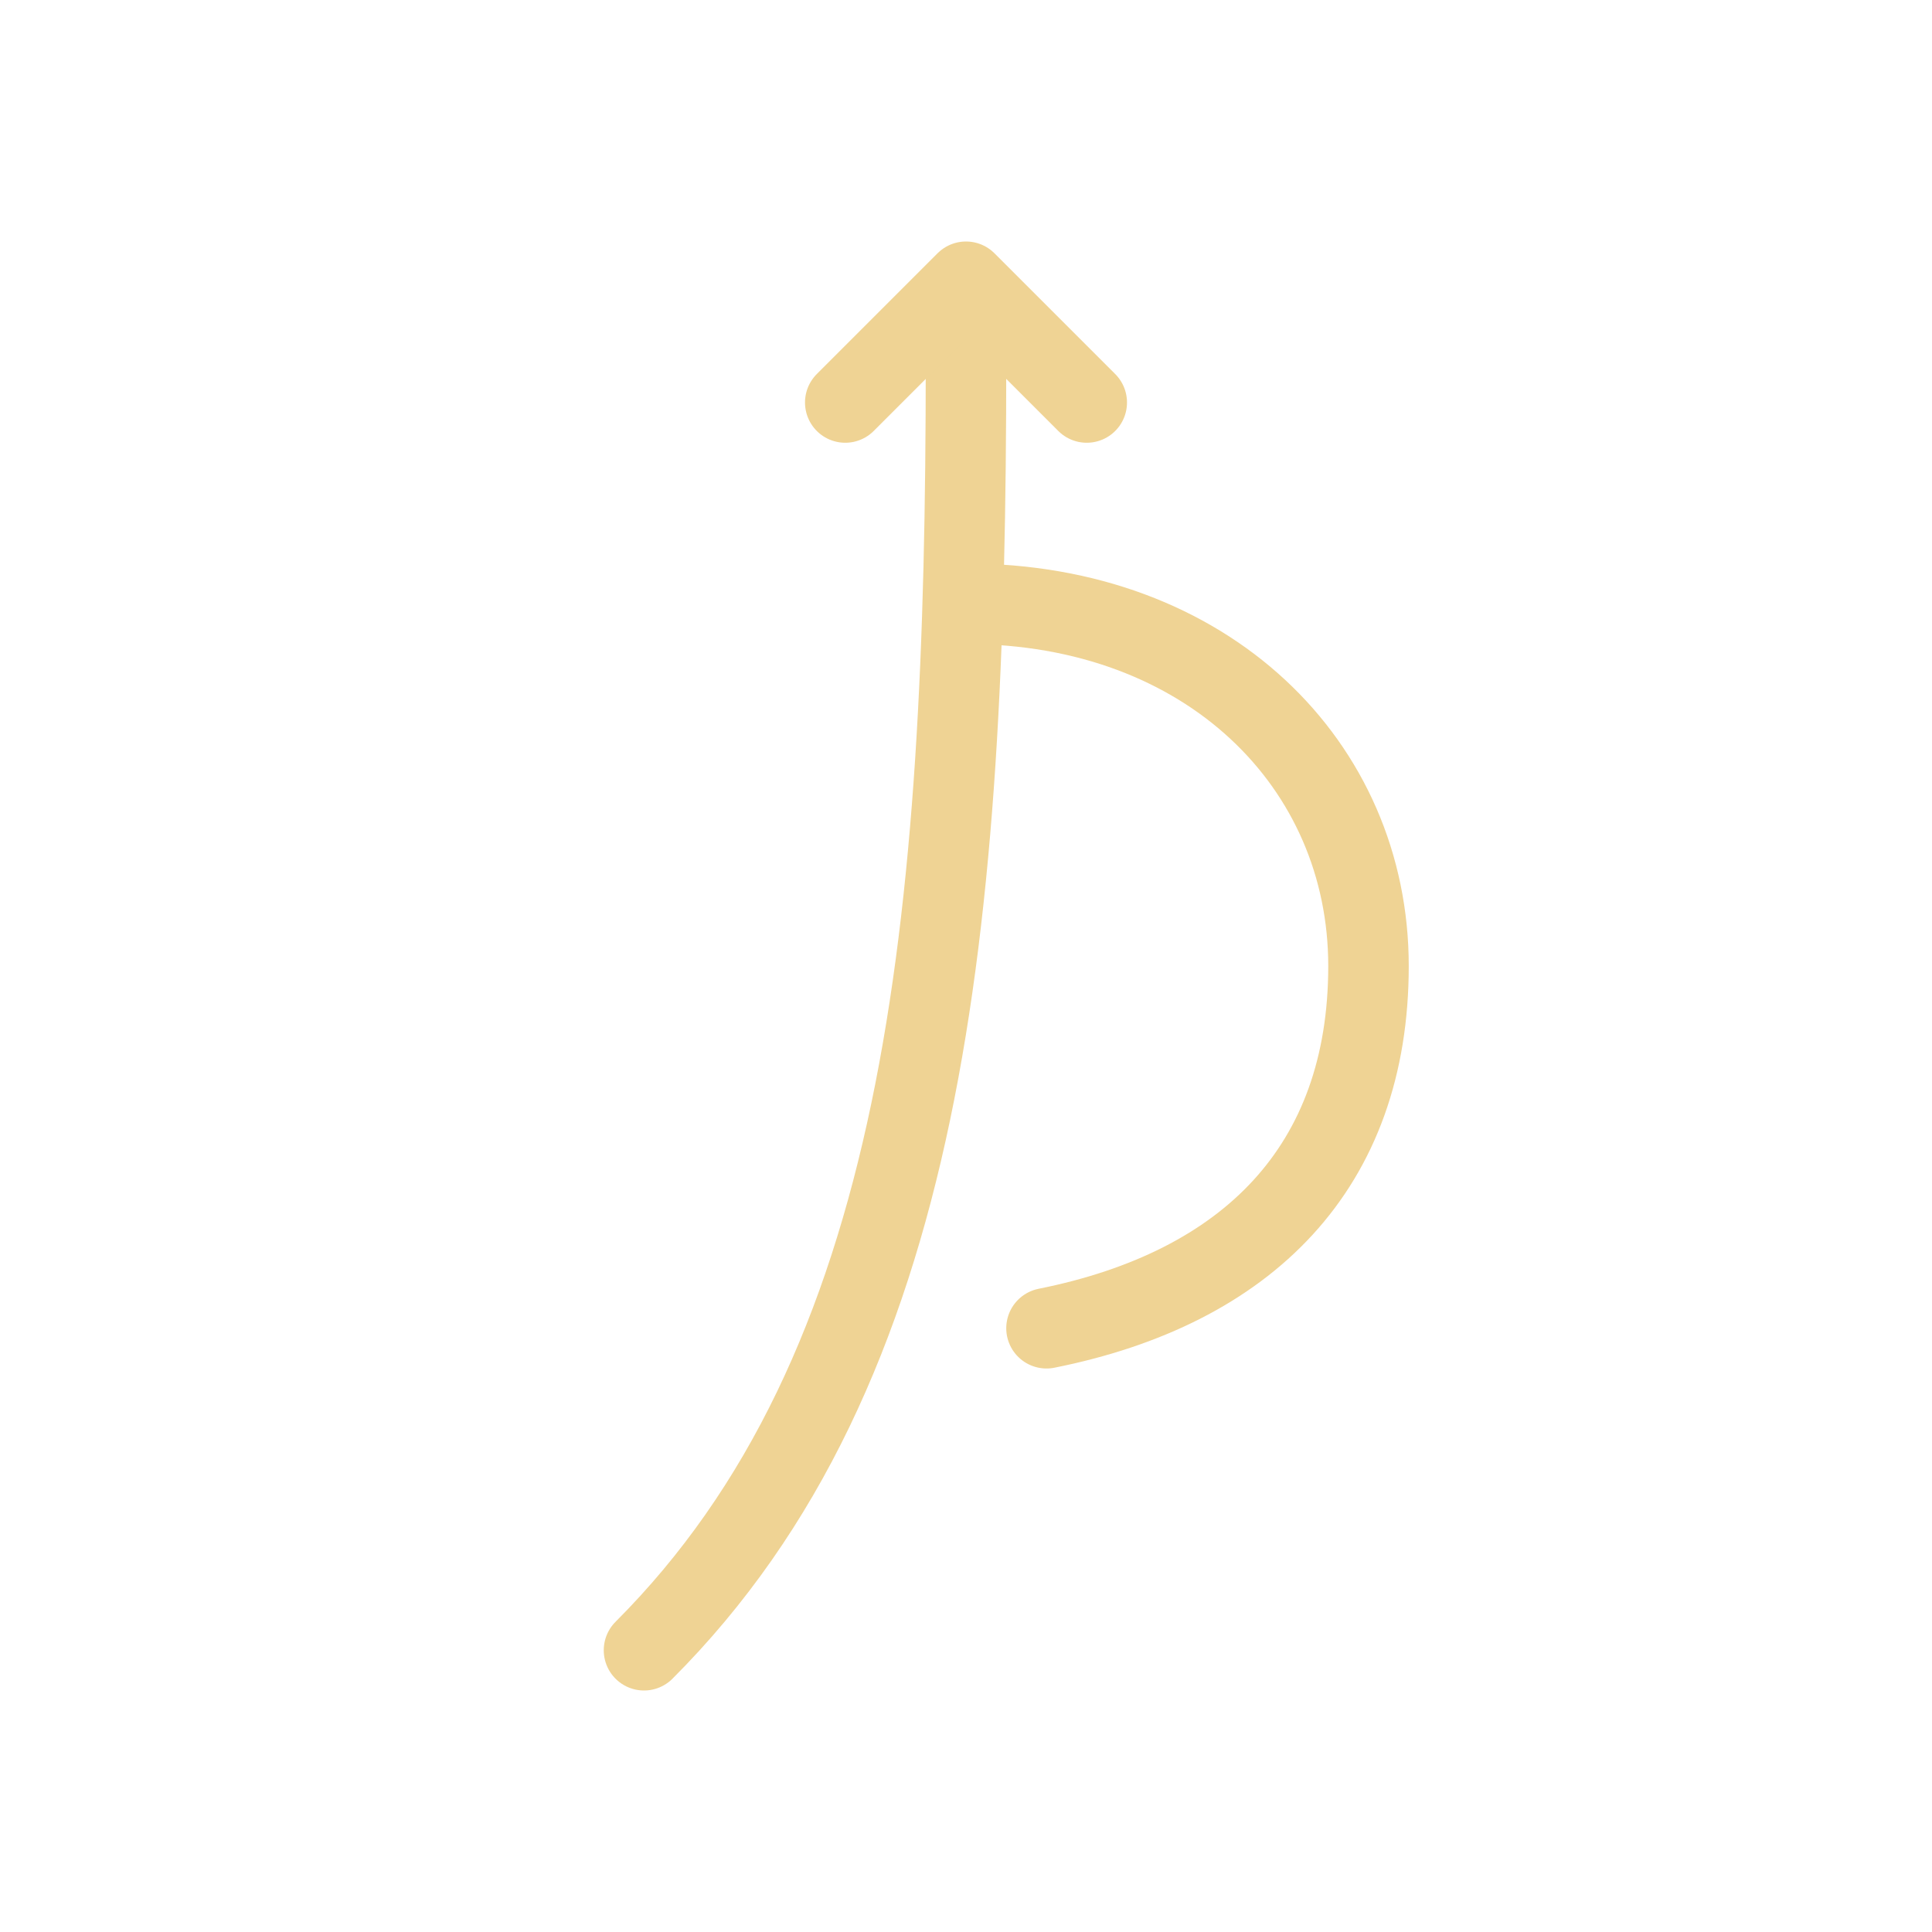
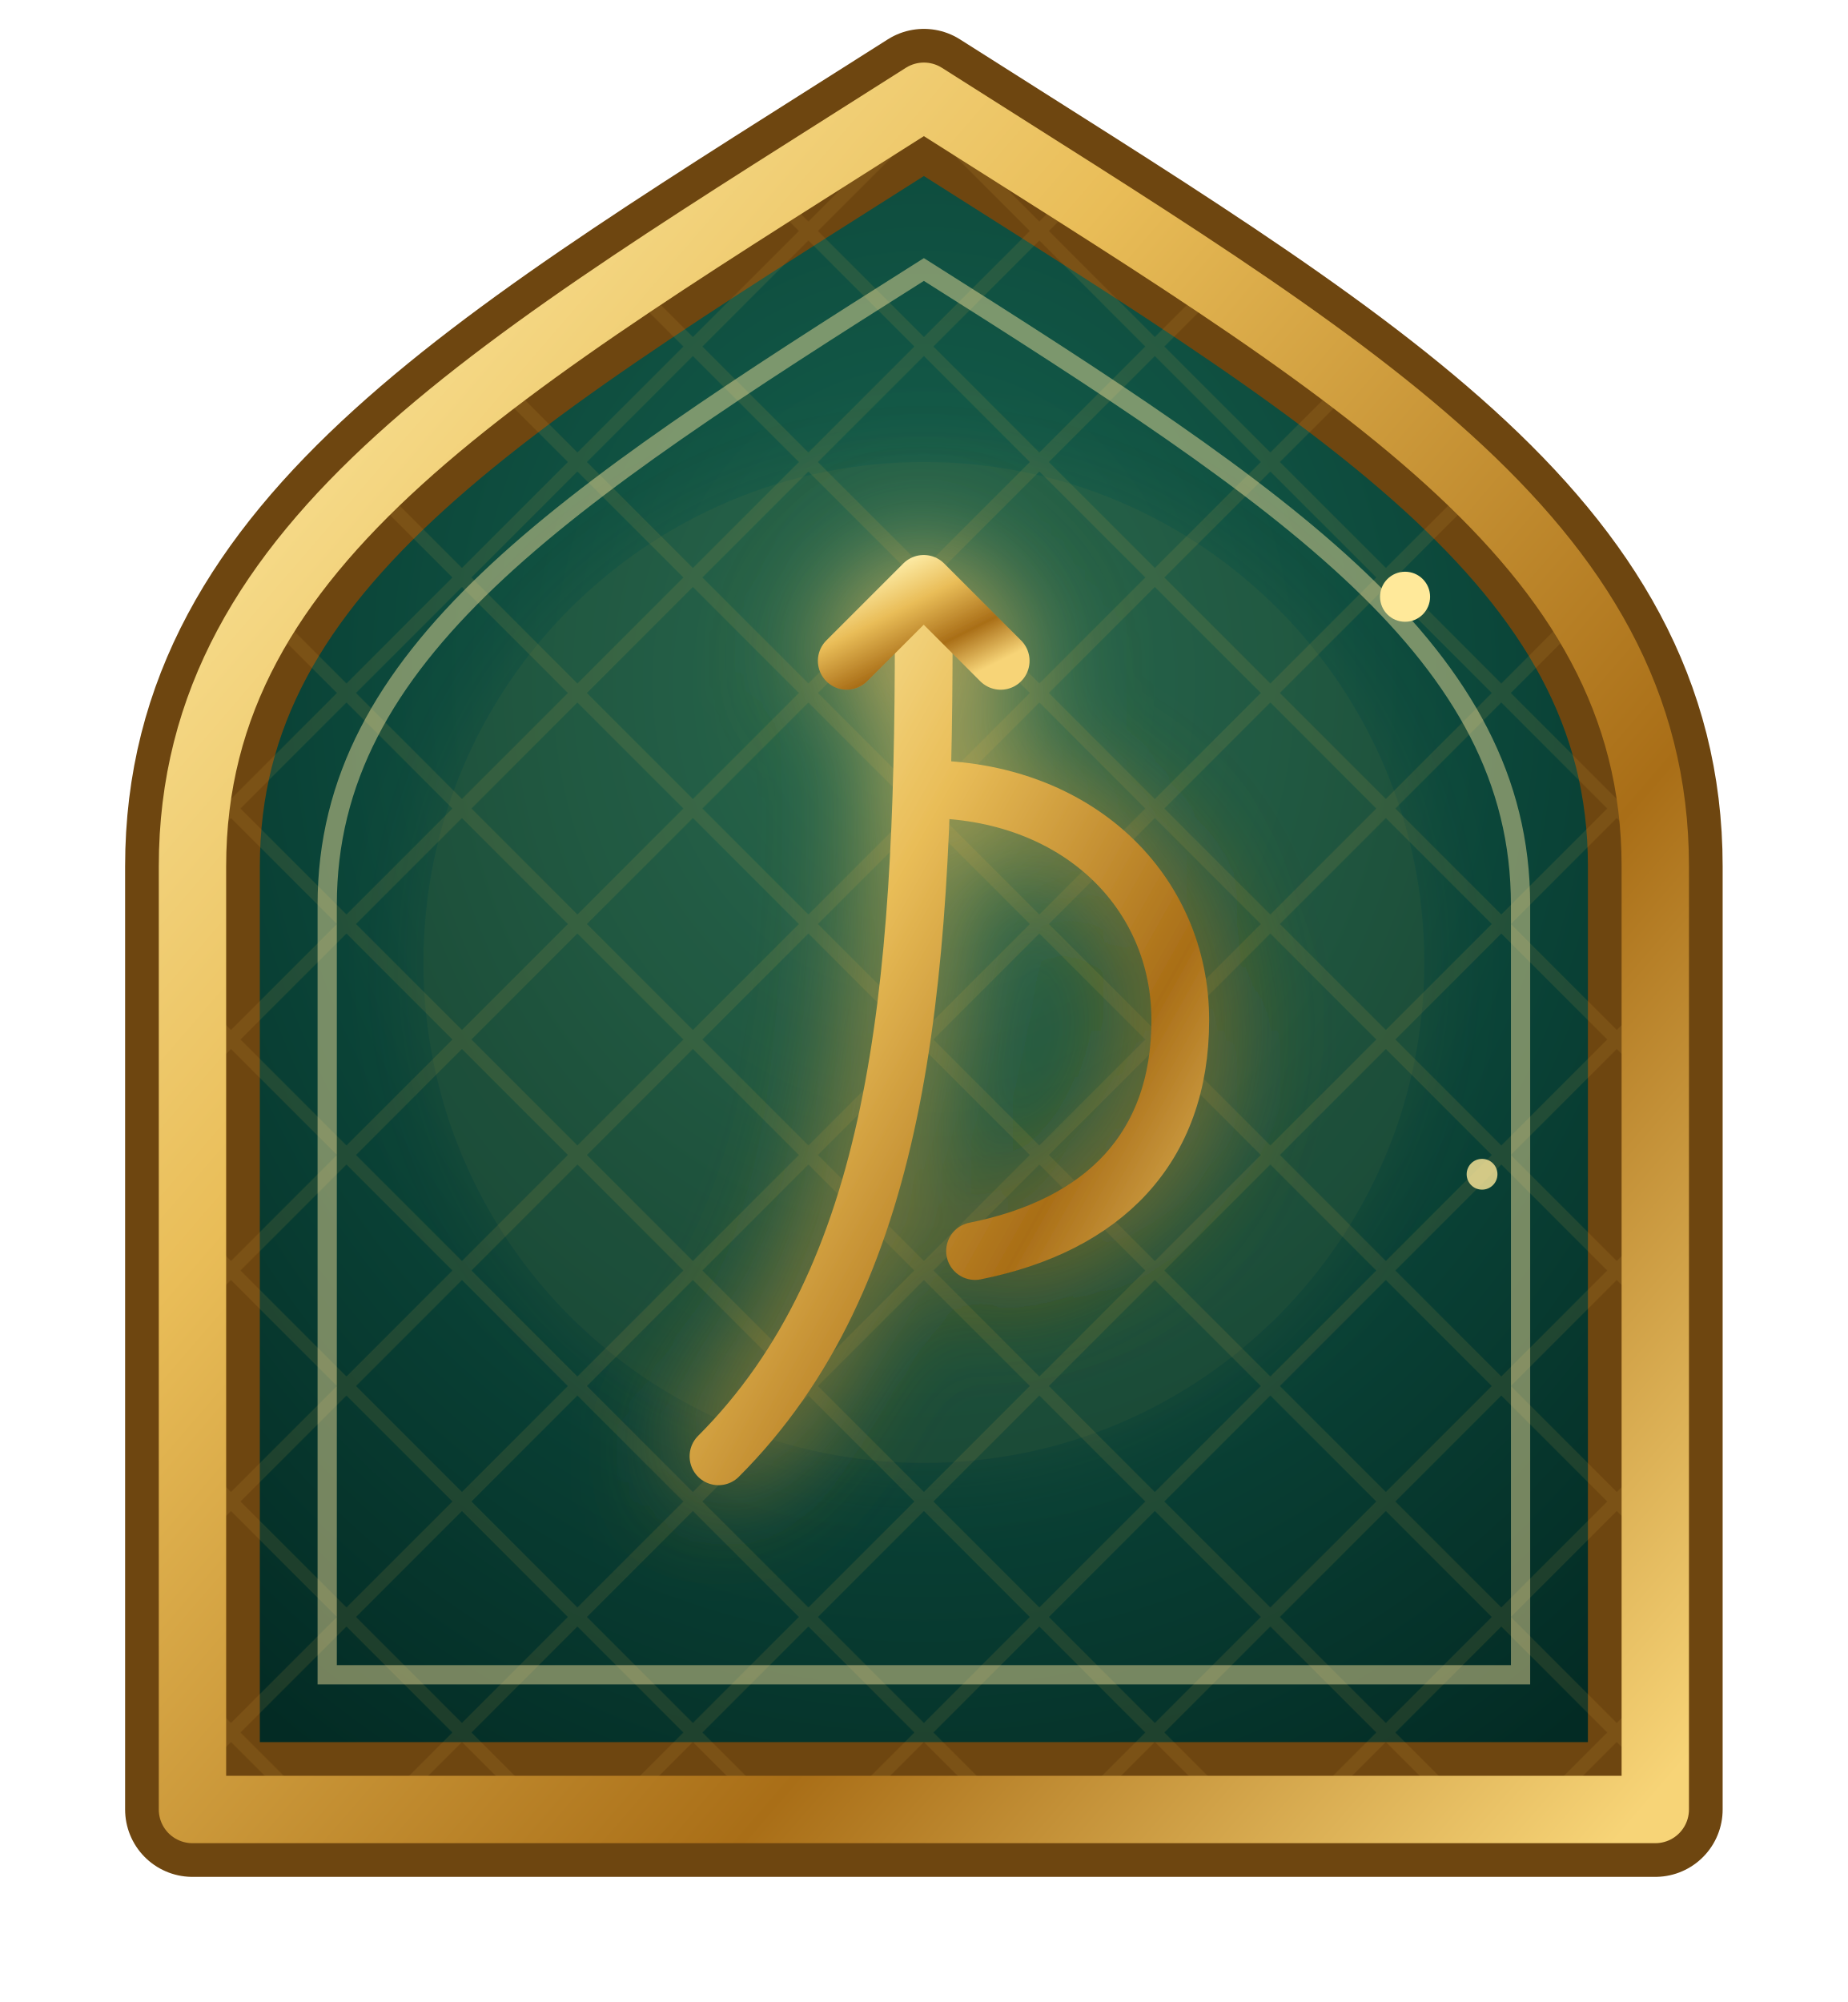
- <svg xmlns="http://www.w3.org/2000/svg" viewBox="0 0 48 48" fill="none" stroke="#efd394" stroke-width="2" stroke-linecap="round" stroke-linejoin="round">
-   <path d="M16 41c7-7 8-18 8-32M24 15c6 0 10 4 10 9s-3 8-8 9" />
-   <path d="m21 10 3-3 3 3" />
+ <svg xmlns="http://www.w3.org/2000/svg" viewBox="0 0 96 104" role="img" aria-hidden="true">
+   <defs>
+     <radialGradient id="emerald" cx="50%" cy="34%" r="76%">
+       <stop offset="0" stop-color="#17634f" />
+       <stop offset=".58" stop-color="#0a4337" />
+       <stop offset="1" stop-color="#032b24" />
+     </radialGradient>
+     <linearGradient id="gold" x1="0" y1="0" x2="1" y2="1">
+       <stop stop-color="#fff0ad" />
+       <stop offset=".34" stop-color="#e9bd58" />
+       <stop offset=".7" stop-color="#a96e17" />
+       <stop offset="1" stop-color="#f7d477" />
+     </linearGradient>
+     <filter id="glow" x="-40%" y="-40%" width="180%" height="180%">
+       <feGaussianBlur stdDeviation="2.2" result="b" />
+       <feMerge>
+         <feMergeNode in="b" />
+         <feMergeNode in="SourceGraphic" />
+       </feMerge>
+     </filter>
+     <pattern id="pattern" width="12" height="12" patternUnits="userSpaceOnUse">
+       <path d="M6 0 12 6 6 12 0 6Z" fill="none" stroke="#d9aa46" stroke-opacity=".12" stroke-width=".7" />
+     </pattern>
+   </defs>
+   <path d="M10 94V45C10 28 26 19 48 5c22 14 38 23 38 40v49Z" fill="url(#emerald)" stroke="#6e4610" stroke-width="7" stroke-linejoin="round" />
+   <path d="M10 94V45C10 28 26 19 48 5c22 14 38 23 38 40v49Z" fill="url(#pattern)" stroke="url(#gold)" stroke-width="3.5" stroke-linejoin="round" />
+   <path d="M17 87V47c0-13 12-21 31-33 19 12 31 20 31 33v40Z" fill="none" stroke="#ffe9a0" stroke-opacity=".45" />
+   <circle cx="48" cy="50" r="26" fill="#e2ad42" opacity=".08" filter="url(#glow)" />
+   <g transform="translate(16 21) scale(1.333)" fill="none" stroke="url(#gold)" stroke-width="2.25" stroke-linecap="round" stroke-linejoin="round" filter="url(#glow)">
+     <path d="M16 41c7-7 8-18 8-32M24 15c6 0 10 4 10 9s-3 8-8 9" />
+     <path d="m21 10 3-3 3 3" />
+   </g>
+   <circle cx="73" cy="31" r="1.3" fill="#ffe99a" />
+   <circle cx="77" cy="61" r=".8" fill="#ffe99a" opacity=".8" />
+   <path d="M31 96h34" stroke="url(#gold)" stroke-width="1.4" stroke-linecap="round" />
</svg>
